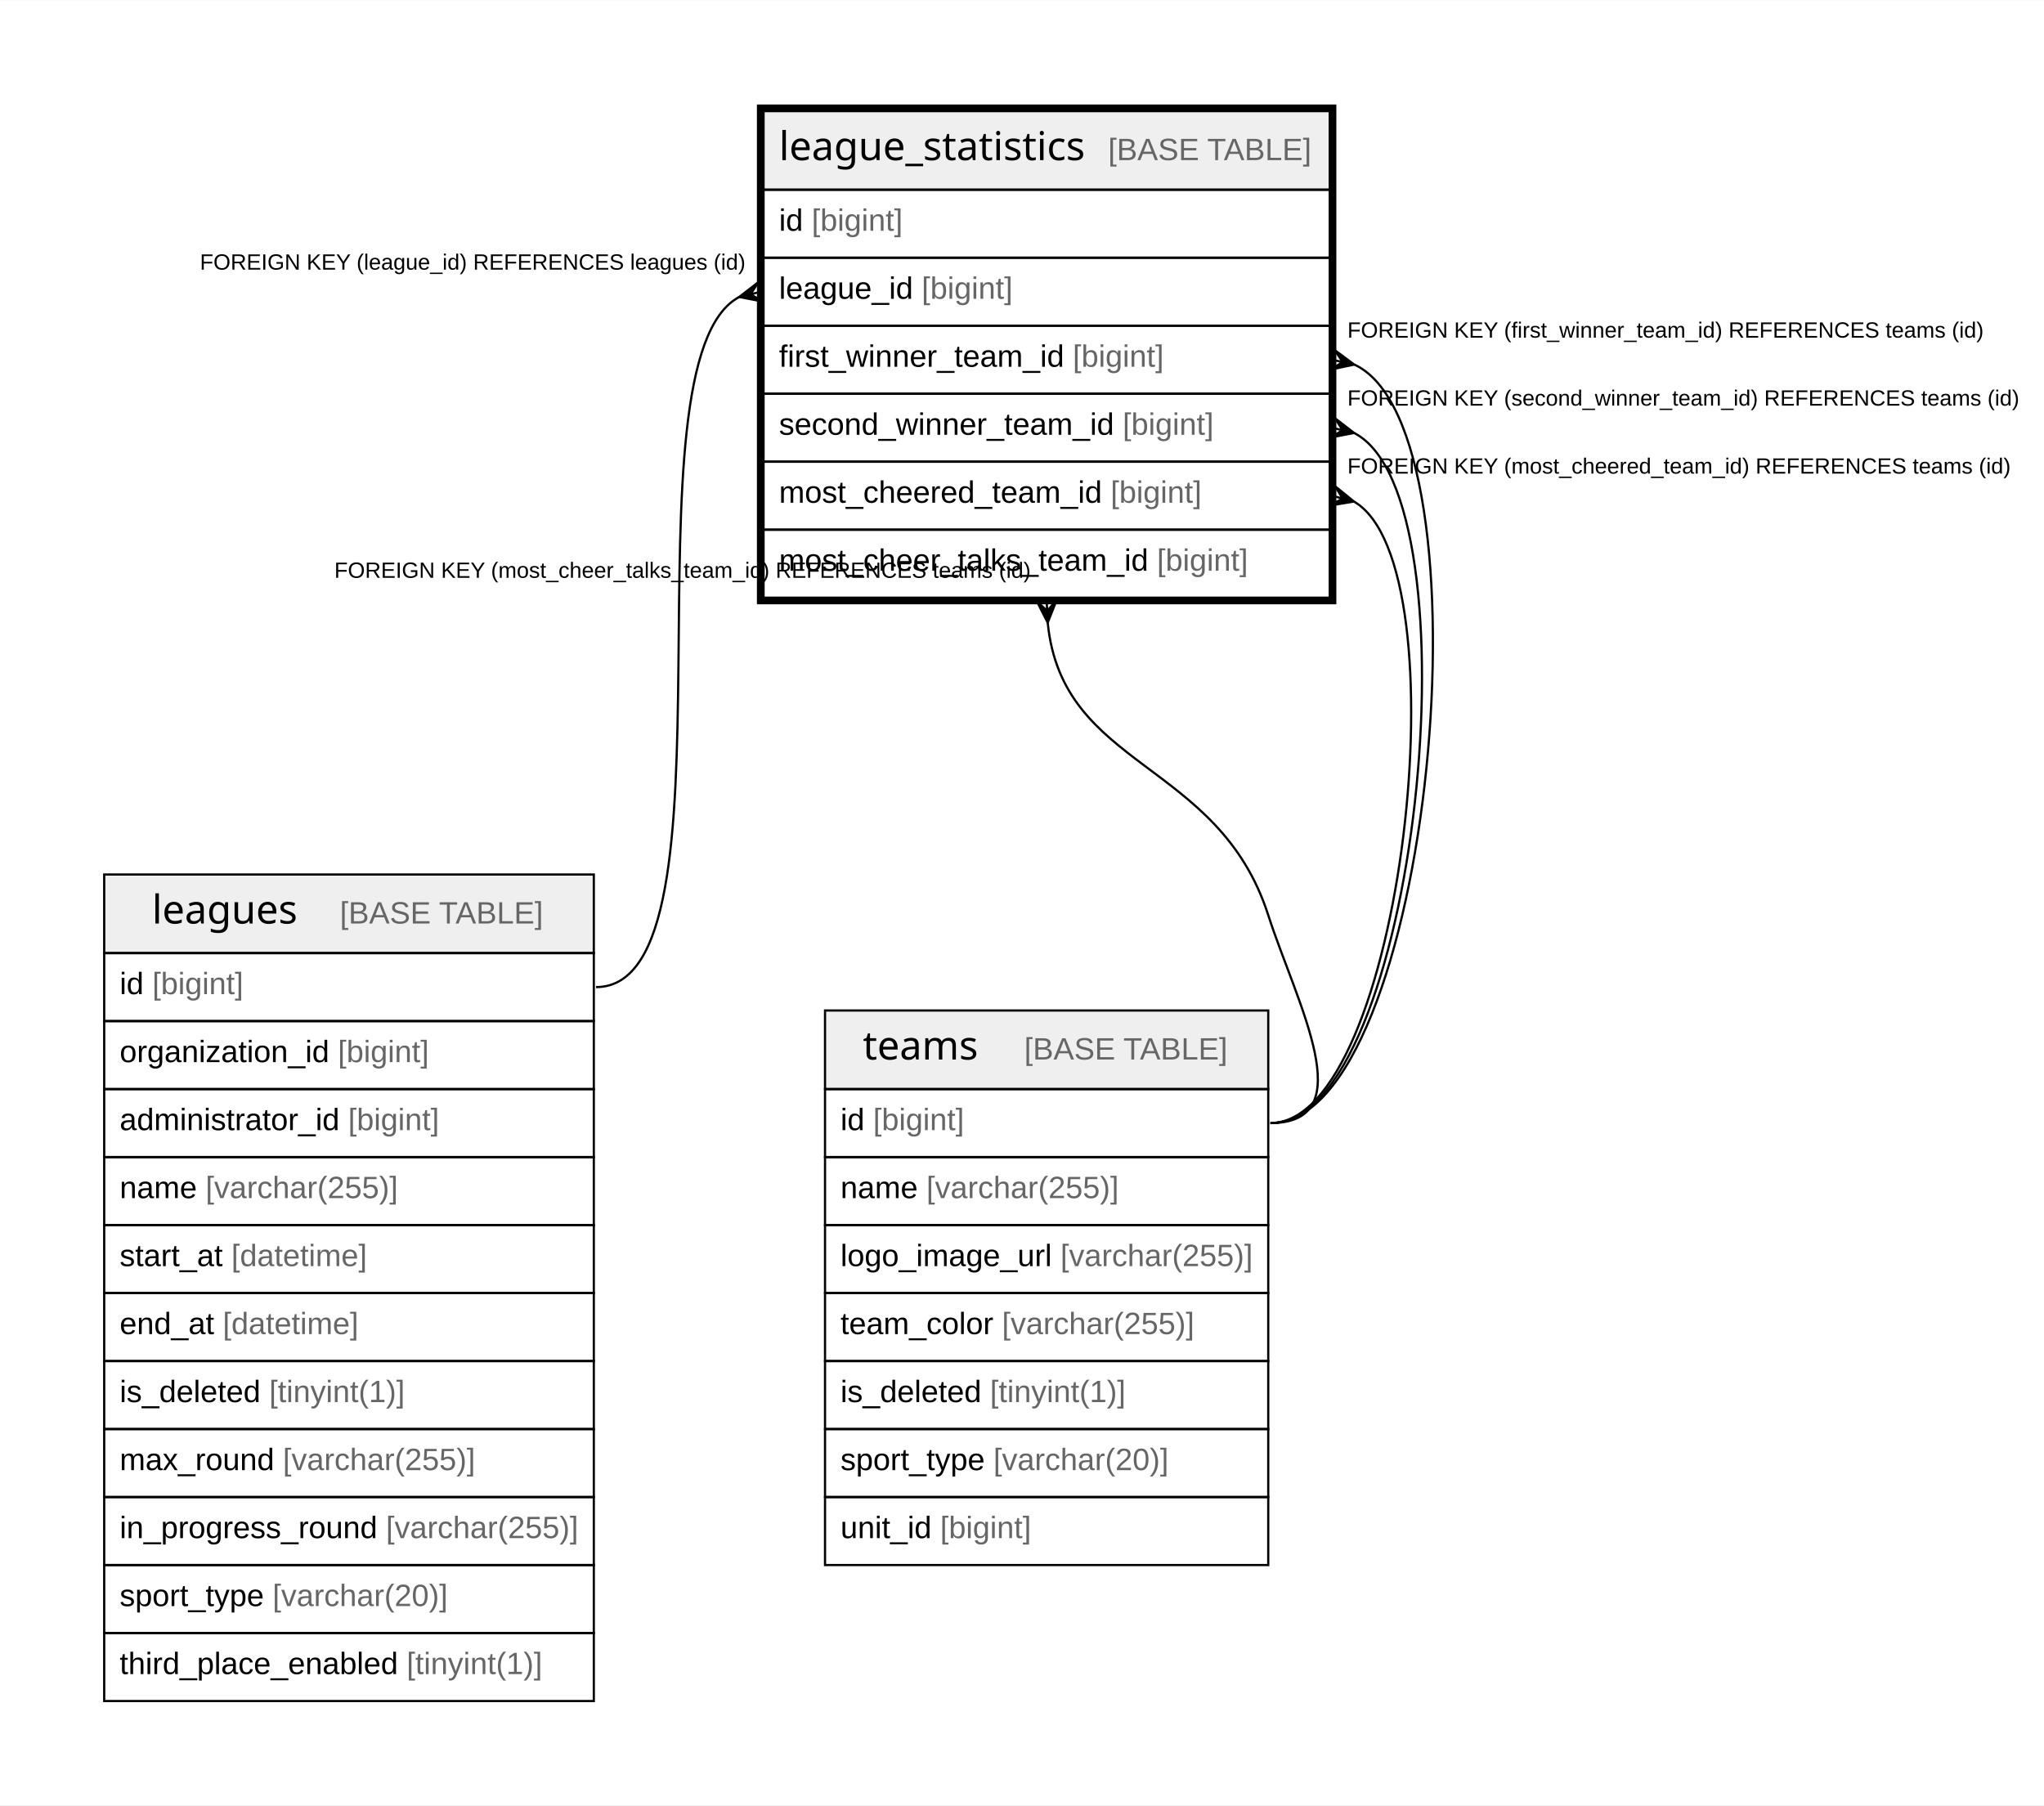
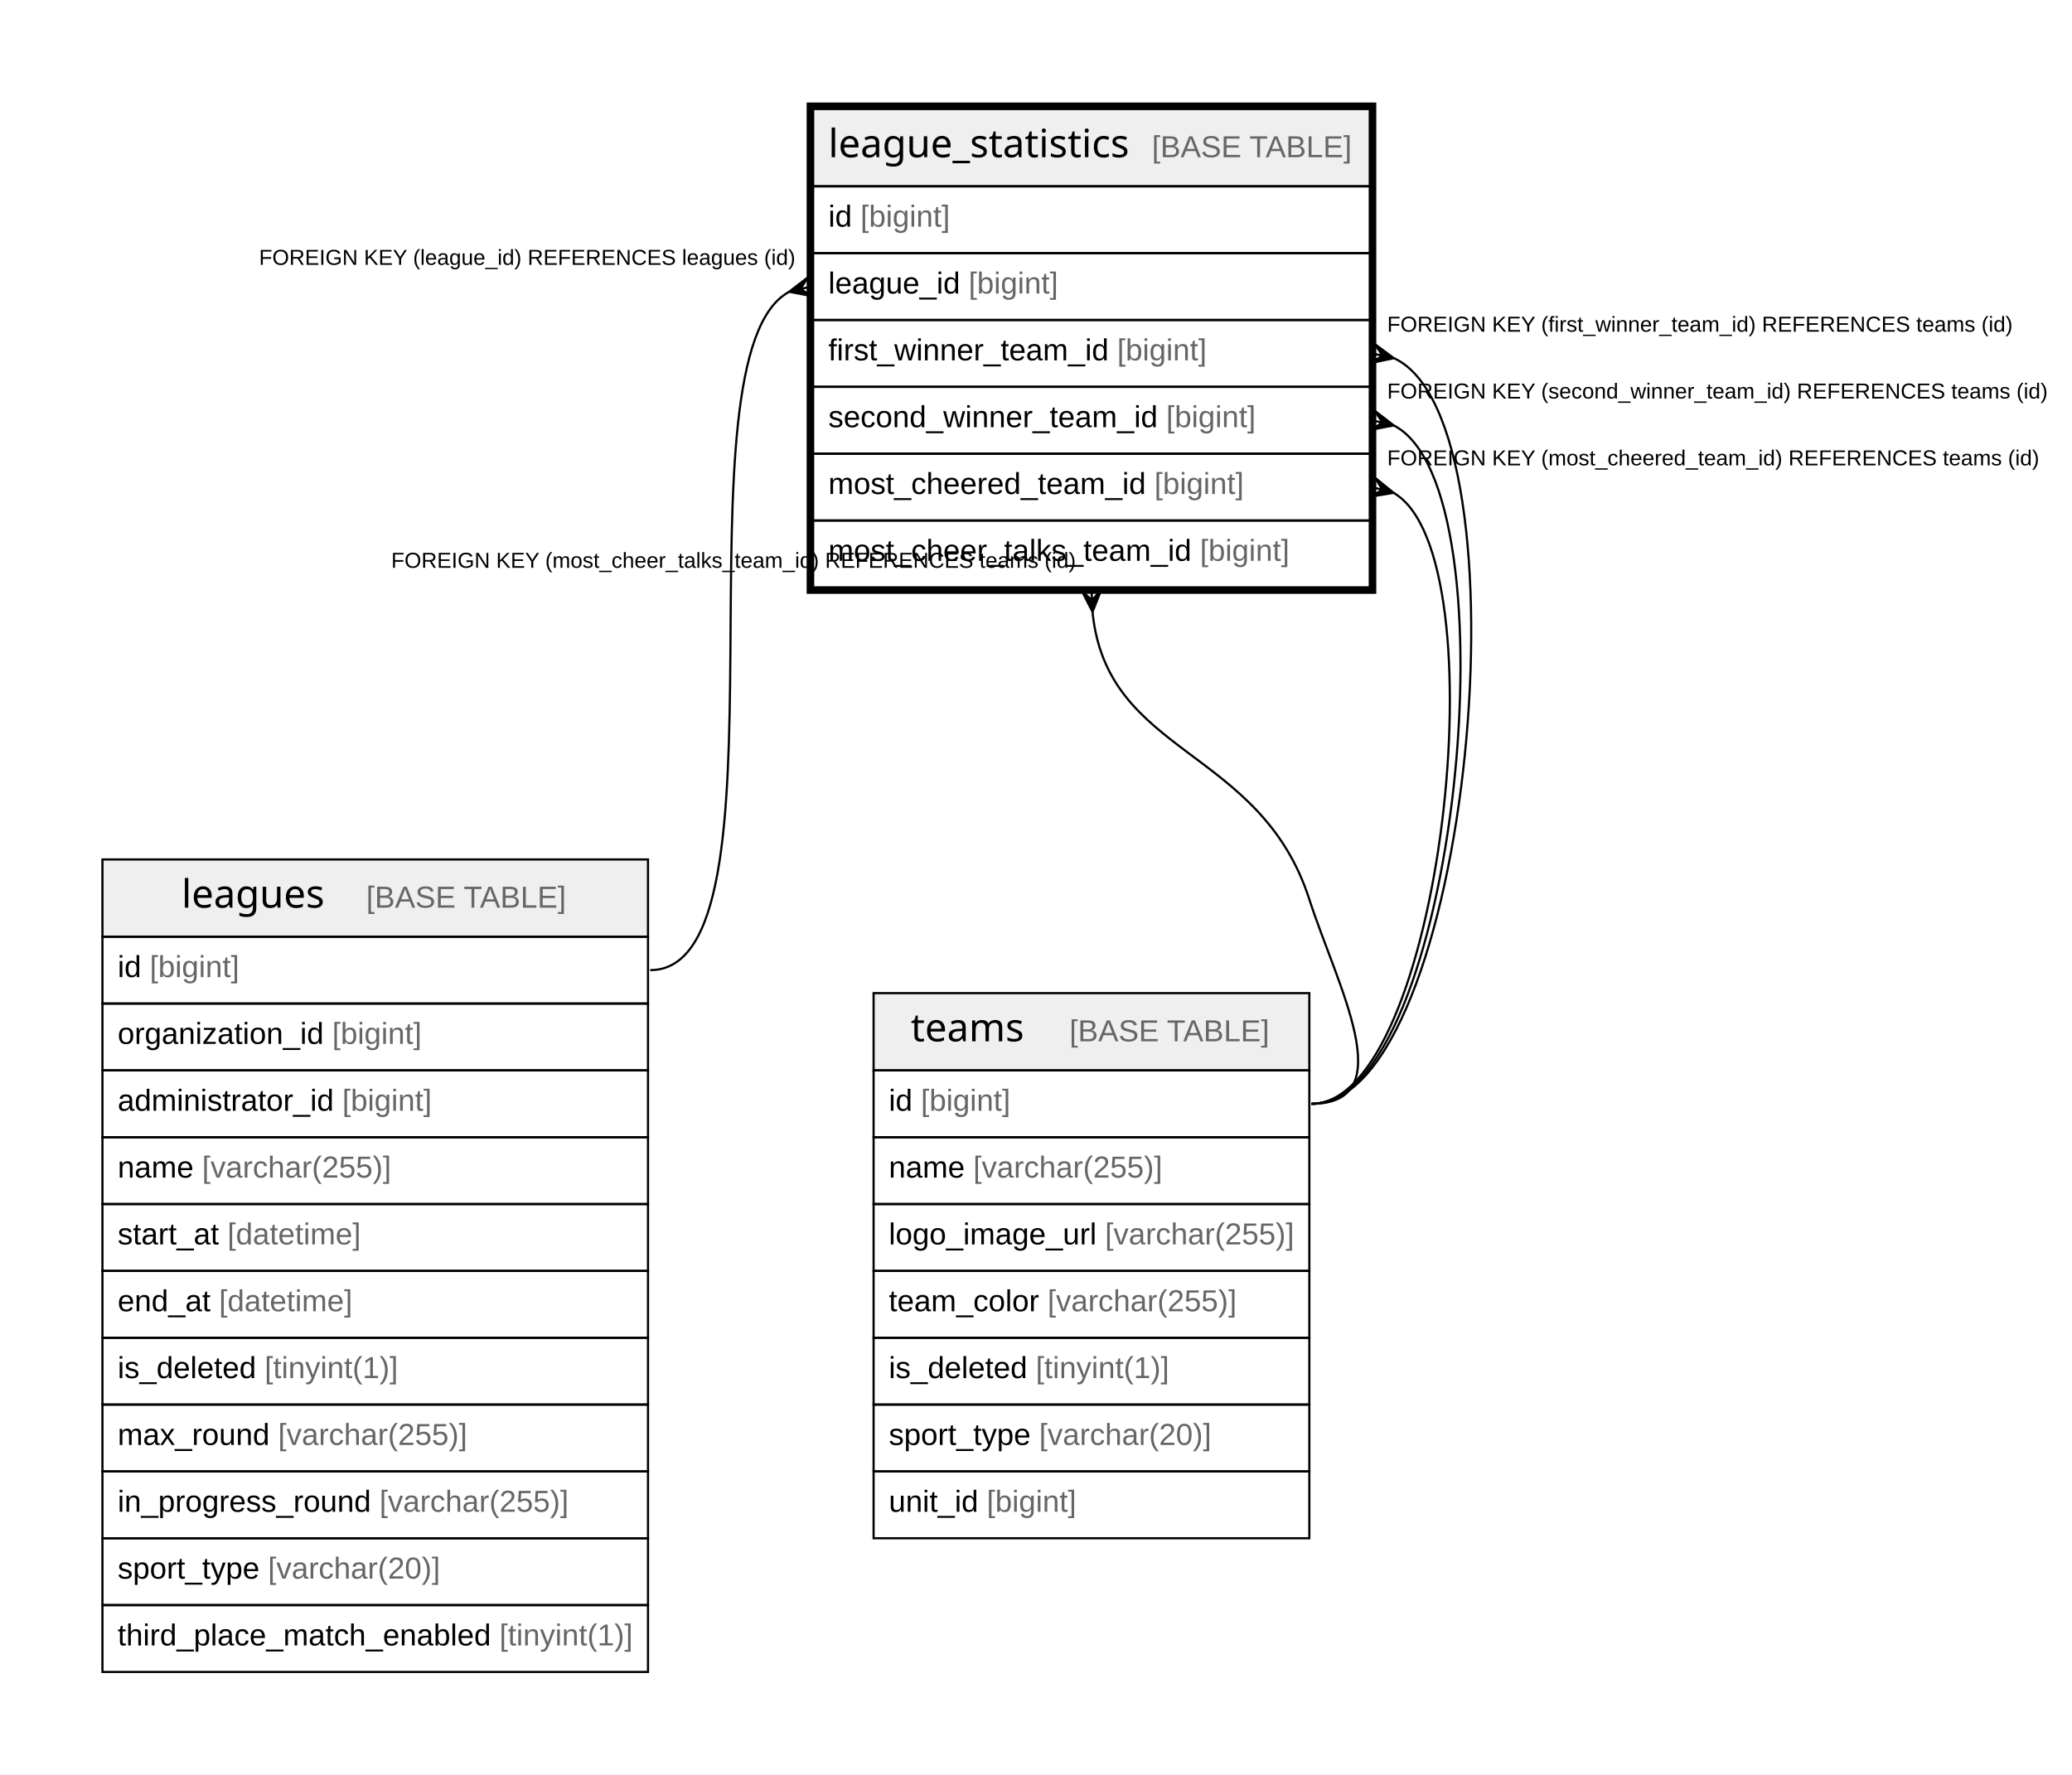
- <svg xmlns="http://www.w3.org/2000/svg" width="926pt" height="818pt" viewBox="0.00 0.00 925.86 817.60">
+ <svg xmlns="http://www.w3.org/2000/svg" width="955pt" height="818pt" viewBox="0.00 0.00 954.65 817.60">
  <g id="graph0" class="graph" transform="scale(1 1) rotate(0) translate(4 813.6)">
-     <polygon fill="white" stroke="none" points="-4,4 -4,-813.6 921.86,-813.6 921.86,4 -4,4" />
+     <polygon fill="white" stroke="none" points="-4,4 -4,-813.6 950.65,-813.6 950.65,4 -4,4" />
    <g id="node1" class="node">
-       <polygon fill="#efefef" stroke="none" points="341.86,-727.8 341.86,-763.4 598.32,-763.4 598.32,-727.8 341.86,-727.8" />
-       <polygon fill="none" stroke="black" points="341.86,-727.8 341.86,-763.4 598.32,-763.4 598.32,-727.8 341.86,-727.8" />
-       <text text-anchor="start" x="348.86" y="-741.2" font-family="Arial Bold" font-size="18.00">league_statistics</text>
-       <text text-anchor="start" x="466.83" y="-741.2" font-family="Arial" font-size="14.00">    </text>
-       <text text-anchor="start" x="497.95" y="-741.2" font-family="Arial" font-size="14.00" fill="#666666">[BASE TABLE]</text>
-       <polygon fill="none" stroke="black" points="341.86,-697 341.86,-727.8 598.32,-727.8 598.32,-697 341.86,-697" />
-       <text text-anchor="start" x="348.86" y="-709.2" font-family="Arial" font-size="14.00">id </text>
-       <text text-anchor="start" x="363.65" y="-709.2" font-family="Arial" font-size="14.00" fill="#666666">[bigint]</text>
-       <polygon fill="none" stroke="black" points="341.86,-666.2 341.86,-697 598.32,-697 598.32,-666.2 341.86,-666.2" />
-       <text text-anchor="start" x="348.86" y="-678.4" font-family="Arial" font-size="14.00">league_id </text>
-       <text text-anchor="start" x="413.47" y="-678.4" font-family="Arial" font-size="14.00" fill="#666666">[bigint]</text>
-       <polygon fill="none" stroke="black" points="341.86,-635.4 341.86,-666.2 598.32,-666.2 598.32,-635.4 341.86,-635.4" />
-       <text text-anchor="start" x="348.86" y="-647.6" font-family="Arial" font-size="14.00">first_winner_team_id </text>
-       <text text-anchor="start" x="481.92" y="-647.6" font-family="Arial" font-size="14.00" fill="#666666">[bigint]</text>
-       <polygon fill="none" stroke="black" points="341.86,-604.6 341.86,-635.4 598.32,-635.4 598.32,-604.6 341.86,-604.6" />
-       <text text-anchor="start" x="348.86" y="-616.8" font-family="Arial" font-size="14.00">second_winner_team_id </text>
-       <text text-anchor="start" x="504.52" y="-616.8" font-family="Arial" font-size="14.00" fill="#666666">[bigint]</text>
-       <polygon fill="none" stroke="black" points="341.86,-573.8 341.86,-604.6 598.32,-604.6 598.32,-573.8 341.86,-573.8" />
-       <text text-anchor="start" x="348.86" y="-586" font-family="Arial" font-size="14.00">most_cheered_team_id </text>
-       <text text-anchor="start" x="499.06" y="-586" font-family="Arial" font-size="14.00" fill="#666666">[bigint]</text>
-       <polygon fill="none" stroke="black" points="341.86,-543 341.86,-573.8 598.32,-573.8 598.32,-543 341.86,-543" />
-       <text text-anchor="start" x="348.86" y="-555.2" font-family="Arial" font-size="14.00">most_cheer_talks_team_id </text>
-       <text text-anchor="start" x="520.06" y="-555.2" font-family="Arial" font-size="14.00" fill="#666666">[bigint]</text>
-       <polygon fill="none" stroke="black" stroke-width="3" points="340.36,-541.5 340.36,-764.9 599.82,-764.9 599.82,-541.5 340.36,-541.5" />
+       <polygon fill="#efefef" stroke="none" points="370.65,-727.8 370.65,-763.4 627.11,-763.4 627.11,-727.8 370.65,-727.8" />
+       <polygon fill="none" stroke="black" points="370.65,-727.8 370.65,-763.4 627.11,-763.4 627.11,-727.8 370.65,-727.8" />
+       <text text-anchor="start" x="377.65" y="-741.2" font-family="Arial Bold" font-size="18.00">league_statistics</text>
+       <text text-anchor="start" x="495.62" y="-741.2" font-family="Arial" font-size="14.00">    </text>
+       <text text-anchor="start" x="526.74" y="-741.2" font-family="Arial" font-size="14.00" fill="#666666">[BASE TABLE]</text>
+       <polygon fill="none" stroke="black" points="370.65,-697 370.65,-727.8 627.11,-727.8 627.11,-697 370.65,-697" />
+       <text text-anchor="start" x="377.65" y="-709.2" font-family="Arial" font-size="14.00">id </text>
+       <text text-anchor="start" x="392.44" y="-709.2" font-family="Arial" font-size="14.00" fill="#666666">[bigint]</text>
+       <polygon fill="none" stroke="black" points="370.65,-666.2 370.65,-697 627.11,-697 627.11,-666.2 370.65,-666.2" />
+       <text text-anchor="start" x="377.65" y="-678.4" font-family="Arial" font-size="14.00">league_id </text>
+       <text text-anchor="start" x="442.27" y="-678.4" font-family="Arial" font-size="14.00" fill="#666666">[bigint]</text>
+       <polygon fill="none" stroke="black" points="370.65,-635.4 370.65,-666.2 627.11,-666.2 627.11,-635.4 370.65,-635.4" />
+       <text text-anchor="start" x="377.65" y="-647.6" font-family="Arial" font-size="14.00">first_winner_team_id </text>
+       <text text-anchor="start" x="510.72" y="-647.6" font-family="Arial" font-size="14.00" fill="#666666">[bigint]</text>
+       <polygon fill="none" stroke="black" points="370.65,-604.6 370.65,-635.4 627.11,-635.4 627.11,-604.6 370.65,-604.6" />
+       <text text-anchor="start" x="377.65" y="-616.8" font-family="Arial" font-size="14.00">second_winner_team_id </text>
+       <text text-anchor="start" x="533.31" y="-616.8" font-family="Arial" font-size="14.00" fill="#666666">[bigint]</text>
+       <polygon fill="none" stroke="black" points="370.65,-573.8 370.65,-604.6 627.11,-604.6 627.11,-573.8 370.65,-573.8" />
+       <text text-anchor="start" x="377.65" y="-586" font-family="Arial" font-size="14.00">most_cheered_team_id </text>
+       <text text-anchor="start" x="527.85" y="-586" font-family="Arial" font-size="14.00" fill="#666666">[bigint]</text>
+       <polygon fill="none" stroke="black" points="370.65,-543 370.65,-573.8 627.11,-573.8 627.11,-543 370.65,-543" />
+       <text text-anchor="start" x="377.65" y="-555.2" font-family="Arial" font-size="14.00">most_cheer_talks_team_id </text>
+       <text text-anchor="start" x="548.85" y="-555.2" font-family="Arial" font-size="14.00" fill="#666666">[bigint]</text>
+       <polygon fill="none" stroke="black" stroke-width="3" points="369.15,-541.5 369.15,-764.9 628.61,-764.9 628.61,-541.5 369.15,-541.5" />
    </g>
    <g id="node2" class="node">
-       <polygon fill="#efefef" stroke="none" points="43.2,-382 43.2,-417.6 264.98,-417.6 264.98,-382 43.2,-382" />
-       <polygon fill="none" stroke="black" points="43.2,-382 43.2,-417.6 264.98,-417.6 264.98,-382 43.2,-382" />
-       <text text-anchor="start" x="64.86" y="-395.4" font-family="Arial Bold" font-size="18.00">leagues</text>
-       <text text-anchor="start" x="118.83" y="-395.4" font-family="Arial" font-size="14.00">    </text>
-       <text text-anchor="start" x="149.95" y="-395.4" font-family="Arial" font-size="14.00" fill="#666666">[BASE TABLE]</text>
-       <polygon fill="none" stroke="black" points="43.2,-351.2 43.2,-382 264.98,-382 264.98,-351.2 43.2,-351.2" />
+       <polygon fill="#efefef" stroke="none" points="43.2,-382 43.2,-417.6 294.56,-417.6 294.56,-382 43.2,-382" />
+       <polygon fill="none" stroke="black" points="43.2,-382 43.2,-417.6 294.56,-417.6 294.56,-382 43.2,-382" />
+       <text text-anchor="start" x="79.65" y="-395.4" font-family="Arial Bold" font-size="18.00">leagues</text>
+       <text text-anchor="start" x="133.62" y="-395.4" font-family="Arial" font-size="14.00">    </text>
+       <text text-anchor="start" x="164.74" y="-395.4" font-family="Arial" font-size="14.00" fill="#666666">[BASE TABLE]</text>
+       <polygon fill="none" stroke="black" points="43.2,-351.2 43.2,-382 294.56,-382 294.56,-351.2 43.2,-351.2" />
      <text text-anchor="start" x="50.2" y="-363.4" font-family="Arial" font-size="14.00">id </text>
      <text text-anchor="start" x="64.99" y="-363.4" font-family="Arial" font-size="14.00" fill="#666666">[bigint]</text>
-       <polygon fill="none" stroke="black" points="43.2,-320.4 43.2,-351.2 264.98,-351.2 264.98,-320.4 43.2,-320.4" />
+       <polygon fill="none" stroke="black" points="43.2,-320.4 43.2,-351.2 294.56,-351.2 294.56,-320.4 43.2,-320.4" />
      <text text-anchor="start" x="50.2" y="-332.6" font-family="Arial" font-size="14.00">organization_id </text>
      <text text-anchor="start" x="149.05" y="-332.6" font-family="Arial" font-size="14.00" fill="#666666">[bigint]</text>
-       <polygon fill="none" stroke="black" points="43.2,-289.6 43.2,-320.4 264.98,-320.4 264.98,-289.6 43.2,-289.6" />
+       <polygon fill="none" stroke="black" points="43.2,-289.6 43.2,-320.4 294.56,-320.4 294.56,-289.6 43.2,-289.6" />
      <text text-anchor="start" x="50.2" y="-301.8" font-family="Arial" font-size="14.00">administrator_id </text>
      <text text-anchor="start" x="153.69" y="-301.8" font-family="Arial" font-size="14.00" fill="#666666">[bigint]</text>
-       <polygon fill="none" stroke="black" points="43.2,-258.8 43.2,-289.6 264.98,-289.6 264.98,-258.8 43.2,-258.8" />
+       <polygon fill="none" stroke="black" points="43.2,-258.8 43.2,-289.6 294.56,-289.6 294.56,-258.8 43.2,-258.8" />
      <text text-anchor="start" x="50.2" y="-271" font-family="Arial" font-size="14.00">name </text>
      <text text-anchor="start" x="89.11" y="-271" font-family="Arial" font-size="14.00" fill="#666666">[varchar(255)]</text>
-       <polygon fill="none" stroke="black" points="43.2,-228 43.2,-258.8 264.98,-258.8 264.98,-228 43.2,-228" />
+       <polygon fill="none" stroke="black" points="43.2,-228 43.2,-258.8 294.56,-258.8 294.56,-228 43.2,-228" />
      <text text-anchor="start" x="50.2" y="-240.2" font-family="Arial" font-size="14.00">start_at </text>
      <text text-anchor="start" x="100.78" y="-240.2" font-family="Arial" font-size="14.00" fill="#666666">[datetime]</text>
-       <polygon fill="none" stroke="black" points="43.2,-197.2 43.2,-228 264.98,-228 264.98,-197.2 43.2,-197.2" />
+       <polygon fill="none" stroke="black" points="43.2,-197.2 43.2,-228 294.56,-228 294.56,-197.2 43.2,-197.2" />
      <text text-anchor="start" x="50.2" y="-209.4" font-family="Arial" font-size="14.00">end_at </text>
      <text text-anchor="start" x="96.91" y="-209.4" font-family="Arial" font-size="14.00" fill="#666666">[datetime]</text>
-       <polygon fill="none" stroke="black" points="43.2,-166.4 43.2,-197.2 264.98,-197.2 264.98,-166.4 43.2,-166.4" />
+       <polygon fill="none" stroke="black" points="43.2,-166.4 43.2,-197.2 294.56,-197.2 294.56,-166.4 43.2,-166.4" />
      <text text-anchor="start" x="50.2" y="-178.6" font-family="Arial" font-size="14.00">is_deleted </text>
      <text text-anchor="start" x="117.92" y="-178.6" font-family="Arial" font-size="14.00" fill="#666666">[tinyint(1)]</text>
-       <polygon fill="none" stroke="black" points="43.2,-135.6 43.2,-166.4 264.98,-166.4 264.98,-135.6 43.2,-135.6" />
+       <polygon fill="none" stroke="black" points="43.2,-135.6 43.2,-166.4 294.56,-166.4 294.56,-135.6 43.2,-135.6" />
      <text text-anchor="start" x="50.2" y="-147.8" font-family="Arial" font-size="14.00">max_round </text>
      <text text-anchor="start" x="124.13" y="-147.8" font-family="Arial" font-size="14.00" fill="#666666">[varchar(255)]</text>
-       <polygon fill="none" stroke="black" points="43.2,-104.8 43.2,-135.6 264.98,-135.6 264.98,-104.8 43.2,-104.8" />
+       <polygon fill="none" stroke="black" points="43.2,-104.8 43.2,-135.6 294.56,-135.6 294.56,-104.8 43.2,-104.8" />
      <text text-anchor="start" x="50.2" y="-117" font-family="Arial" font-size="14.00">in_progress_round </text>
      <text text-anchor="start" x="170.83" y="-117" font-family="Arial" font-size="14.00" fill="#666666">[varchar(255)]</text>
-       <polygon fill="none" stroke="black" points="43.2,-74 43.2,-104.8 264.98,-104.8 264.98,-74 43.2,-74" />
+       <polygon fill="none" stroke="black" points="43.2,-74 43.2,-104.8 294.56,-104.8 294.56,-74 43.2,-74" />
      <text text-anchor="start" x="50.2" y="-86.2" font-family="Arial" font-size="14.00">sport_type </text>
      <text text-anchor="start" x="119.46" y="-86.2" font-family="Arial" font-size="14.00" fill="#666666">[varchar(20)]</text>
-       <polygon fill="none" stroke="black" points="43.2,-43.2 43.2,-74 264.98,-74 264.98,-43.2 43.2,-43.2" />
-       <text text-anchor="start" x="50.2" y="-55.4" font-family="Arial" font-size="14.00">third_place_enabled </text>
-       <text text-anchor="start" x="180.19" y="-55.4" font-family="Arial" font-size="14.00" fill="#666666">[tinyint(1)]</text>
+       <polygon fill="none" stroke="black" points="43.2,-43.2 43.2,-74 294.56,-74 294.56,-43.2 43.2,-43.2" />
+       <text text-anchor="start" x="50.2" y="-55.4" font-family="Arial" font-size="14.00">third_place_match_enabled </text>
+       <text text-anchor="start" x="226.1" y="-55.4" font-family="Arial" font-size="14.00" fill="#666666">[tinyint(1)]</text>
    </g>
    <g id="edge1" class="edge">
-       <path fill="none" stroke="black" d="M330.95,-679.25C275.56,-650.42 334.28,-366.6 265.98,-366.6" />
-       <polygon fill="black" stroke="black" points="330.81,-679.21 339.5,-685.9 336,-680.44 340.21,-681.45 340.21,-681.45 340.21,-681.45 336,-680.44 341.58,-677.14 330.81,-679.21" />
-       <text text-anchor="start" x="86.55" y="-691.6" font-family="Arial" font-size="10.00">FOREIGN KEY (league_id) REFERENCES leagues (id)</text>
+       <path fill="none" stroke="black" d="M359.76,-679.25C304.46,-650.42 363.82,-366.6 295.56,-366.6" />
+       <polygon fill="black" stroke="black" points="359.6,-679.21 368.29,-685.9 364.79,-680.44 369,-681.45 369,-681.45 369,-681.45 364.79,-680.44 370.37,-677.14 359.6,-679.21" />
+       <text text-anchor="start" x="115.34" y="-691.6" font-family="Arial" font-size="10.00">FOREIGN KEY (league_id) REFERENCES leagues (id)</text>
    </g>
    <g id="node3" class="node">
-       <polygon fill="#efefef" stroke="none" points="369.71,-320.4 369.71,-356 570.47,-356 570.47,-320.4 369.71,-320.4" />
-       <polygon fill="none" stroke="black" points="369.71,-320.4 369.71,-356 570.47,-356 570.47,-320.4 369.71,-320.4" />
-       <text text-anchor="start" x="386.85" y="-333.8" font-family="Arial Bold" font-size="18.00">teams</text>
-       <text text-anchor="start" x="428.84" y="-333.8" font-family="Arial" font-size="14.00">    </text>
-       <text text-anchor="start" x="459.95" y="-333.8" font-family="Arial" font-size="14.00" fill="#666666">[BASE TABLE]</text>
-       <polygon fill="none" stroke="black" points="369.71,-289.6 369.71,-320.4 570.47,-320.4 570.47,-289.6 369.71,-289.6" />
-       <text text-anchor="start" x="376.71" y="-301.8" font-family="Arial" font-size="14.00">id </text>
-       <text text-anchor="start" x="391.49" y="-301.8" font-family="Arial" font-size="14.00" fill="#666666">[bigint]</text>
-       <polygon fill="none" stroke="black" points="369.71,-258.8 369.71,-289.6 570.47,-289.6 570.47,-258.8 369.71,-258.8" />
-       <text text-anchor="start" x="376.71" y="-271" font-family="Arial" font-size="14.00">name </text>
-       <text text-anchor="start" x="415.62" y="-271" font-family="Arial" font-size="14.00" fill="#666666">[varchar(255)]</text>
-       <polygon fill="none" stroke="black" points="369.71,-228 369.71,-258.8 570.47,-258.8 570.47,-228 369.71,-228" />
-       <text text-anchor="start" x="376.71" y="-240.2" font-family="Arial" font-size="14.00">logo_image_url </text>
-       <text text-anchor="start" x="476.33" y="-240.2" font-family="Arial" font-size="14.00" fill="#666666">[varchar(255)]</text>
-       <polygon fill="none" stroke="black" points="369.71,-197.2 369.71,-228 570.47,-228 570.47,-197.2 369.71,-197.2" />
-       <text text-anchor="start" x="376.71" y="-209.4" font-family="Arial" font-size="14.00">team_color </text>
-       <text text-anchor="start" x="449.85" y="-209.4" font-family="Arial" font-size="14.00" fill="#666666">[varchar(255)]</text>
-       <polygon fill="none" stroke="black" points="369.71,-166.4 369.71,-197.2 570.47,-197.2 570.47,-166.4 369.71,-166.4" />
-       <text text-anchor="start" x="376.71" y="-178.6" font-family="Arial" font-size="14.00">is_deleted </text>
-       <text text-anchor="start" x="444.42" y="-178.6" font-family="Arial" font-size="14.00" fill="#666666">[tinyint(1)]</text>
-       <polygon fill="none" stroke="black" points="369.71,-135.6 369.71,-166.4 570.47,-166.4 570.47,-135.6 369.71,-135.6" />
-       <text text-anchor="start" x="376.71" y="-147.8" font-family="Arial" font-size="14.00">sport_type </text>
-       <text text-anchor="start" x="445.97" y="-147.8" font-family="Arial" font-size="14.00" fill="#666666">[varchar(20)]</text>
-       <polygon fill="none" stroke="black" points="369.71,-104.8 369.71,-135.6 570.47,-135.6 570.47,-104.8 369.71,-104.8" />
-       <text text-anchor="start" x="376.71" y="-117" font-family="Arial" font-size="14.00">unit_id </text>
-       <text text-anchor="start" x="421.85" y="-117" font-family="Arial" font-size="14.00" fill="#666666">[bigint]</text>
+       <polygon fill="#efefef" stroke="none" points="398.5,-320.4 398.5,-356 599.26,-356 599.26,-320.4 398.5,-320.4" />
+       <polygon fill="none" stroke="black" points="398.5,-320.4 398.5,-356 599.26,-356 599.26,-320.4 398.5,-320.4" />
+       <text text-anchor="start" x="415.64" y="-333.8" font-family="Arial Bold" font-size="18.00">teams</text>
+       <text text-anchor="start" x="457.63" y="-333.8" font-family="Arial" font-size="14.00">    </text>
+       <text text-anchor="start" x="488.75" y="-333.8" font-family="Arial" font-size="14.00" fill="#666666">[BASE TABLE]</text>
+       <polygon fill="none" stroke="black" points="398.5,-289.6 398.5,-320.4 599.26,-320.4 599.26,-289.6 398.5,-289.6" />
+       <text text-anchor="start" x="405.5" y="-301.8" font-family="Arial" font-size="14.00">id </text>
+       <text text-anchor="start" x="420.29" y="-301.8" font-family="Arial" font-size="14.00" fill="#666666">[bigint]</text>
+       <polygon fill="none" stroke="black" points="398.5,-258.8 398.5,-289.6 599.26,-289.6 599.26,-258.8 398.5,-258.8" />
+       <text text-anchor="start" x="405.5" y="-271" font-family="Arial" font-size="14.00">name </text>
+       <text text-anchor="start" x="444.41" y="-271" font-family="Arial" font-size="14.00" fill="#666666">[varchar(255)]</text>
+       <polygon fill="none" stroke="black" points="398.5,-228 398.5,-258.8 599.26,-258.8 599.26,-228 398.5,-228" />
+       <text text-anchor="start" x="405.5" y="-240.2" font-family="Arial" font-size="14.00">logo_image_url </text>
+       <text text-anchor="start" x="505.12" y="-240.2" font-family="Arial" font-size="14.00" fill="#666666">[varchar(255)]</text>
+       <polygon fill="none" stroke="black" points="398.5,-197.2 398.5,-228 599.26,-228 599.26,-197.2 398.5,-197.2" />
+       <text text-anchor="start" x="405.5" y="-209.4" font-family="Arial" font-size="14.00">team_color </text>
+       <text text-anchor="start" x="478.64" y="-209.4" font-family="Arial" font-size="14.00" fill="#666666">[varchar(255)]</text>
+       <polygon fill="none" stroke="black" points="398.5,-166.4 398.5,-197.2 599.26,-197.2 599.26,-166.4 398.5,-166.4" />
+       <text text-anchor="start" x="405.5" y="-178.6" font-family="Arial" font-size="14.00">is_deleted </text>
+       <text text-anchor="start" x="473.22" y="-178.6" font-family="Arial" font-size="14.00" fill="#666666">[tinyint(1)]</text>
+       <polygon fill="none" stroke="black" points="398.5,-135.6 398.5,-166.4 599.26,-166.4 599.26,-135.6 398.5,-135.6" />
+       <text text-anchor="start" x="405.5" y="-147.8" font-family="Arial" font-size="14.00">sport_type </text>
+       <text text-anchor="start" x="474.76" y="-147.8" font-family="Arial" font-size="14.00" fill="#666666">[varchar(20)]</text>
+       <polygon fill="none" stroke="black" points="398.5,-104.8 398.5,-135.6 599.26,-135.6 599.26,-104.8 398.5,-104.8" />
+       <text text-anchor="start" x="405.5" y="-117" font-family="Arial" font-size="14.00">unit_id </text>
+       <text text-anchor="start" x="450.64" y="-117" font-family="Arial" font-size="14.00" fill="#666666">[bigint]</text>
    </g>
    <g id="edge2" class="edge">
-       <path fill="none" stroke="black" d="M609.47,-648.59C673.69,-619.14 644.95,-305 571.47,-305" />
-       <polygon fill="black" stroke="black" points="609.42,-648.6 598.69,-646.33 604.2,-649.74 599.97,-650.66 599.97,-650.66 599.97,-650.66 604.2,-649.74 600.6,-655.13 609.42,-648.6" />
-       <text text-anchor="start" x="606.32" y="-660.8" font-family="Arial" font-size="10.00">FOREIGN KEY (first_winner_team_id) REFERENCES teams (id)</text>
+       <path fill="none" stroke="black" d="M638.27,-648.59C702.48,-619.14 673.74,-305 600.26,-305" />
+       <polygon fill="black" stroke="black" points="638.21,-648.6 627.48,-646.33 633,-649.74 628.76,-650.66 628.76,-650.66 628.76,-650.66 633,-649.74 629.39,-655.13 638.21,-648.6" />
+       <text text-anchor="start" x="635.11" y="-660.8" font-family="Arial" font-size="10.00">FOREIGN KEY (first_winner_team_id) REFERENCES teams (id)</text>
    </g>
    <g id="edge3" class="edge">
-       <path fill="none" stroke="black" d="M609.27,-617.65C666.65,-588.82 638.18,-305 571.47,-305" />
-       <polygon fill="black" stroke="black" points="609.37,-617.62 598.61,-615.54 604.18,-618.85 599.97,-619.85 599.97,-619.85 599.97,-619.85 604.18,-618.85 600.68,-624.3 609.37,-617.62" />
-       <text text-anchor="start" x="606.32" y="-630" font-family="Arial" font-size="10.00">FOREIGN KEY (second_winner_team_id) REFERENCES teams (id)</text>
+       <path fill="none" stroke="black" d="M638.06,-617.65C695.45,-588.82 666.97,-305 600.26,-305" />
+       <polygon fill="black" stroke="black" points="638.17,-617.62 627.4,-615.54 632.98,-618.85 628.76,-619.85 628.76,-619.85 628.76,-619.85 632.98,-618.85 629.47,-624.3 638.17,-617.62" />
+       <text text-anchor="start" x="635.11" y="-630" font-family="Arial" font-size="10.00">FOREIGN KEY (second_winner_team_id) REFERENCES teams (id)</text>
    </g>
    <g id="edge4" class="edge">
-       <path fill="none" stroke="black" d="M609.23,-586.57C659.51,-557.92 631.34,-305 571.47,-305" />
-       <polygon fill="black" stroke="black" points="609.31,-586.55 598.49,-584.76 604.15,-587.92 599.96,-589.03 599.96,-589.03 599.96,-589.03 604.15,-587.92 600.8,-593.46 609.31,-586.55" />
-       <text text-anchor="start" x="606.32" y="-599.2" font-family="Arial" font-size="10.00">FOREIGN KEY (most_cheered_team_id) REFERENCES teams (id)</text>
+       <path fill="none" stroke="black" d="M638.02,-586.57C688.3,-557.92 660.13,-305 600.26,-305" />
+       <polygon fill="black" stroke="black" points="638.1,-586.55 627.28,-584.76 632.94,-587.92 628.76,-589.03 628.76,-589.03 628.76,-589.03 632.94,-587.92 629.59,-593.46 638.1,-586.55" />
+       <text text-anchor="start" x="635.11" y="-599.2" font-family="Arial" font-size="10.00">FOREIGN KEY (most_cheered_team_id) REFERENCES teams (id)</text>
    </g>
    <g id="edge5" class="edge">
-       <path fill="none" stroke="black" d="M470.58,-531.64C477.15,-465.05 547.8,-469.58 570.47,-399.2 583.31,-359.35 613.34,-305 571.47,-305" />
-       <polygon fill="black" stroke="black" points="470.58,-531.68 465.61,-541.45 470.33,-537.01 470.12,-541.33 470.12,-541.33 470.12,-541.33 470.33,-537.01 474.6,-541.88 470.58,-531.68" />
-       <text text-anchor="start" x="147.44" y="-552" font-family="Arial" font-size="10.00">FOREIGN KEY (most_cheer_talks_team_id) REFERENCES teams (id)</text>
+       <path fill="none" stroke="black" d="M499.37,-531.64C505.95,-465.05 576.59,-469.58 599.26,-399.2 612.1,-359.35 642.13,-305 600.26,-305" />
+       <polygon fill="black" stroke="black" points="499.37,-531.68 494.4,-541.45 499.12,-537.01 498.91,-541.33 498.91,-541.33 498.91,-541.33 499.12,-537.01 503.39,-541.88 499.37,-531.68" />
+       <text text-anchor="start" x="176.24" y="-552" font-family="Arial" font-size="10.00">FOREIGN KEY (most_cheer_talks_team_id) REFERENCES teams (id)</text>
    </g>
  </g>
</svg>
